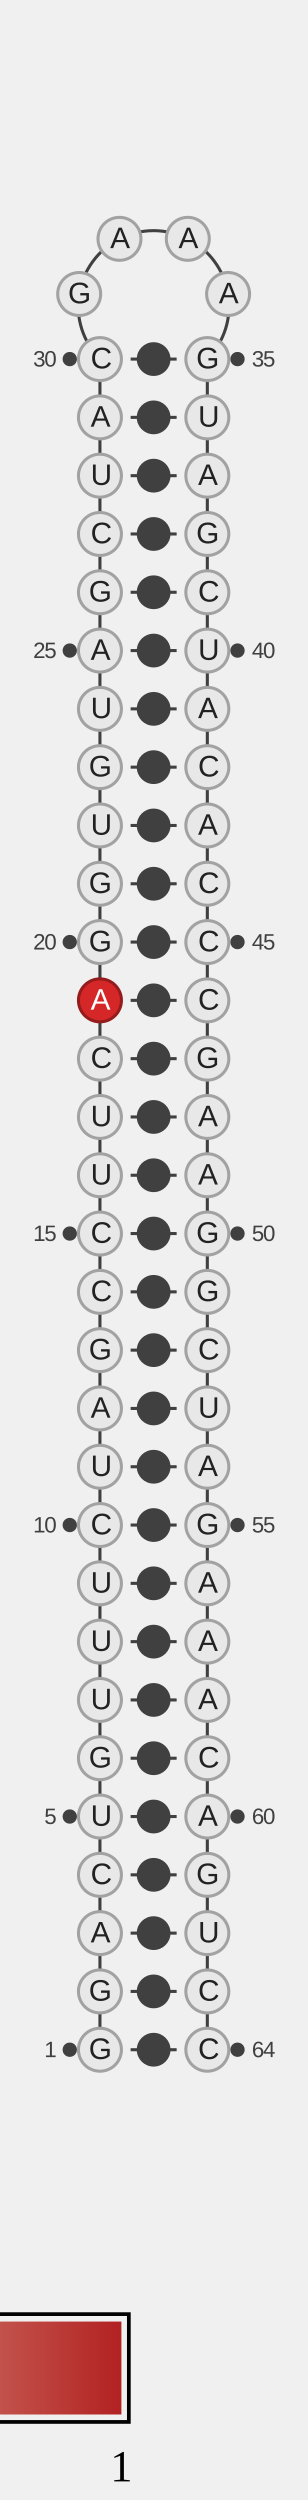
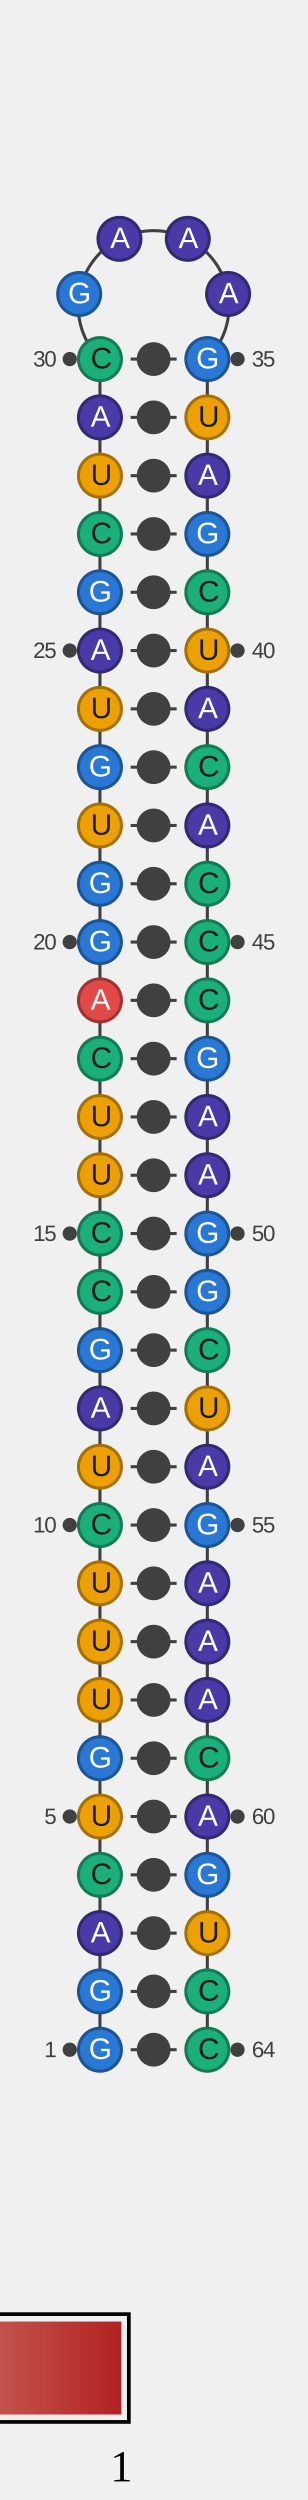
<svg xmlns="http://www.w3.org/2000/svg" width="82.656" height="672.509" viewBox="0 0 82.656 672.509">
  <path d="M 26.884 96.594 A 20.293 20.293 170.771 0 1 21.298 79.086" stroke="#404040" stroke-width="0.825" fill="none" />
  <path d="M 21.298 79.086 A 20.293 20.293 170.771 0 1 32.14 64.247" stroke="#404040" stroke-width="0.825" fill="none" />
  <path d="M 32.14 64.247 A 20.293 20.293 116.924 0 1 50.517 64.247" stroke="#404040" stroke-width="0.825" fill="none" />
  <path d="M 50.517 64.247 A 20.293 20.293 63.076 0 1 61.358 79.086" stroke="#404040" stroke-width="0.825" fill="none" />
  <path d="M 61.358 79.086 A 20.293 20.293 9.229 0 1 55.772 96.594" stroke="#404040" stroke-width="0.825" fill="none" />
  <g>
-     <circle cx="21.298" cy="79.086" r="5.778" stroke="#a2a2a2" stroke-width="0.825" fill="#e8e8e8" />
-     <text x="18.298" y="81.586" style="fill:#222222;font-family:Arial;font-size:8;">G</text>
-   </g>
-   <g>
-     <circle cx="32.14" cy="64.247" r="5.778" stroke="#a2a2a2" stroke-width="0.825" fill="#e8e8e8" />
-     <text x="29.64" y="66.747" style="fill:#222222;font-family:Arial;font-size:8;">A</text>
-   </g>
-   <g>
-     <circle cx="50.517" cy="64.247" r="5.778" stroke="#a2a2a2" stroke-width="0.825" fill="#e8e8e8" />
-     <text x="48.017" y="66.747" style="fill:#222222;font-family:Arial;font-size:8;">A</text>
-   </g>
-   <g>
-     <circle cx="61.358" cy="79.086" r="5.778" stroke="#a2a2a2" stroke-width="0.825" fill="#e8e8e8" />
-     <text x="58.858" y="81.586" style="fill:#222222;font-family:Arial;font-size:8;">A</text>
+     <circle cx="21.298" cy="79.086" r="5.778" stroke="#1d5495" stroke-width="0.825" fill="#2a78d6" />
+     <text x="18.298" y="81.586" style="fill:#ffffff;font-family:Arial;font-size:8;">G</text>
+   </g>
+   <g>
+     <circle cx="32.14" cy="64.247" r="5.778" stroke="#332874" stroke-width="0.825" fill="#4a3aa7" />
+     <text x="29.64" y="66.747" style="fill:#ffffff;font-family:Arial;font-size:8;">A</text>
+   </g>
+   <g>
+     <circle cx="50.517" cy="64.247" r="5.778" stroke="#332874" stroke-width="0.825" fill="#4a3aa7" />
+     <text x="48.017" y="66.747" style="fill:#ffffff;font-family:Arial;font-size:8;">A</text>
+   </g>
+   <g>
+     <circle cx="61.358" cy="79.086" r="5.778" stroke="#332874" stroke-width="0.825" fill="#4a3aa7" />
+     <text x="58.858" y="81.586" style="fill:#ffffff;font-family:Arial;font-size:8;">A</text>
  </g>
  <line x1="26.884" y1="545.606" x2="26.884" y2="541.479" stroke="#404040" stroke-width="0.825" />
  <line x1="26.884" y1="529.923" x2="26.884" y2="525.796" stroke="#404040" stroke-width="0.825" />
  <line x1="26.884" y1="514.241" x2="26.884" y2="510.114" stroke="#404040" stroke-width="0.825" />
  <line x1="26.884" y1="498.558" x2="26.884" y2="494.431" stroke="#404040" stroke-width="0.825" />
  <line x1="26.884" y1="482.876" x2="26.884" y2="478.749" stroke="#404040" stroke-width="0.825" />
  <line x1="26.884" y1="467.194" x2="26.884" y2="463.067" stroke="#404040" stroke-width="0.825" />
  <line x1="26.884" y1="451.511" x2="26.884" y2="447.384" stroke="#404040" stroke-width="0.825" />
  <line x1="26.884" y1="435.829" x2="26.884" y2="431.702" stroke="#404040" stroke-width="0.825" />
  <line x1="26.884" y1="420.146" x2="26.884" y2="416.019" stroke="#404040" stroke-width="0.825" />
  <line x1="26.884" y1="404.464" x2="26.884" y2="400.337" stroke="#404040" stroke-width="0.825" />
  <line x1="26.884" y1="388.782" x2="26.884" y2="384.655" stroke="#404040" stroke-width="0.825" />
  <line x1="26.884" y1="373.099" x2="26.884" y2="368.972" stroke="#404040" stroke-width="0.825" />
  <line x1="26.884" y1="357.417" x2="26.884" y2="353.29" stroke="#404040" stroke-width="0.825" />
  <line x1="26.884" y1="341.734" x2="26.884" y2="337.607" stroke="#404040" stroke-width="0.825" />
  <line x1="26.884" y1="326.052" x2="26.884" y2="321.925" stroke="#404040" stroke-width="0.825" />
  <line x1="26.884" y1="310.37" x2="26.884" y2="306.243" stroke="#404040" stroke-width="0.825" />
  <line x1="26.884" y1="294.687" x2="26.884" y2="290.56" stroke="#404040" stroke-width="0.825" />
  <line x1="26.884" y1="279.005" x2="26.884" y2="274.878" stroke="#404040" stroke-width="0.825" />
  <line x1="26.884" y1="263.322" x2="26.884" y2="259.195" stroke="#404040" stroke-width="0.825" />
  <line x1="26.884" y1="247.64" x2="26.884" y2="243.513" stroke="#404040" stroke-width="0.825" />
  <line x1="26.884" y1="231.957" x2="26.884" y2="227.831" stroke="#404040" stroke-width="0.825" />
  <line x1="26.884" y1="216.275" x2="26.884" y2="212.148" stroke="#404040" stroke-width="0.825" />
  <line x1="26.884" y1="200.593" x2="26.884" y2="196.466" stroke="#404040" stroke-width="0.825" />
  <line x1="26.884" y1="184.91" x2="26.884" y2="180.783" stroke="#404040" stroke-width="0.825" />
  <line x1="26.884" y1="169.228" x2="26.884" y2="165.101" stroke="#404040" stroke-width="0.825" />
  <line x1="26.884" y1="153.545" x2="26.884" y2="149.419" stroke="#404040" stroke-width="0.825" />
  <line x1="26.884" y1="137.863" x2="26.884" y2="133.736" stroke="#404040" stroke-width="0.825" />
  <line x1="26.884" y1="122.181" x2="26.884" y2="118.054" stroke="#404040" stroke-width="0.825" />
  <line x1="26.884" y1="106.498" x2="26.884" y2="102.371" stroke="#404040" stroke-width="0.825" />
  <line x1="55.772" y1="102.371" x2="55.772" y2="106.498" stroke="#404040" stroke-width="0.825" />
  <line x1="55.772" y1="118.054" x2="55.772" y2="122.181" stroke="#404040" stroke-width="0.825" />
  <line x1="55.772" y1="133.736" x2="55.772" y2="137.863" stroke="#404040" stroke-width="0.825" />
  <line x1="55.772" y1="149.419" x2="55.772" y2="153.545" stroke="#404040" stroke-width="0.825" />
  <line x1="55.772" y1="165.101" x2="55.772" y2="169.228" stroke="#404040" stroke-width="0.825" />
  <line x1="55.772" y1="180.783" x2="55.772" y2="184.91" stroke="#404040" stroke-width="0.825" />
  <line x1="55.772" y1="196.466" x2="55.772" y2="200.593" stroke="#404040" stroke-width="0.825" />
  <line x1="55.772" y1="212.148" x2="55.772" y2="216.275" stroke="#404040" stroke-width="0.825" />
  <line x1="55.772" y1="227.831" x2="55.772" y2="231.957" stroke="#404040" stroke-width="0.825" />
  <line x1="55.772" y1="243.513" x2="55.772" y2="247.64" stroke="#404040" stroke-width="0.825" />
  <line x1="55.772" y1="259.195" x2="55.772" y2="263.322" stroke="#404040" stroke-width="0.825" />
  <line x1="55.772" y1="274.878" x2="55.772" y2="279.005" stroke="#404040" stroke-width="0.825" />
  <line x1="55.772" y1="290.56" x2="55.772" y2="294.687" stroke="#404040" stroke-width="0.825" />
  <line x1="55.772" y1="306.243" x2="55.772" y2="310.37" stroke="#404040" stroke-width="0.825" />
  <line x1="55.772" y1="321.925" x2="55.772" y2="326.052" stroke="#404040" stroke-width="0.825" />
  <line x1="55.772" y1="337.607" x2="55.772" y2="341.734" stroke="#404040" stroke-width="0.825" />
  <line x1="55.772" y1="353.29" x2="55.772" y2="357.417" stroke="#404040" stroke-width="0.825" />
  <line x1="55.772" y1="368.972" x2="55.772" y2="373.099" stroke="#404040" stroke-width="0.825" />
  <line x1="55.772" y1="384.655" x2="55.772" y2="388.782" stroke="#404040" stroke-width="0.825" />
  <line x1="55.772" y1="400.337" x2="55.772" y2="404.464" stroke="#404040" stroke-width="0.825" />
  <line x1="55.772" y1="416.019" x2="55.772" y2="420.146" stroke="#404040" stroke-width="0.825" />
  <line x1="55.772" y1="431.702" x2="55.772" y2="435.829" stroke="#404040" stroke-width="0.825" />
  <line x1="55.772" y1="447.384" x2="55.772" y2="451.511" stroke="#404040" stroke-width="0.825" />
  <line x1="55.772" y1="463.067" x2="55.772" y2="467.194" stroke="#404040" stroke-width="0.825" />
  <line x1="55.772" y1="478.749" x2="55.772" y2="482.876" stroke="#404040" stroke-width="0.825" />
  <line x1="55.772" y1="494.431" x2="55.772" y2="498.558" stroke="#404040" stroke-width="0.825" />
  <line x1="55.772" y1="510.114" x2="55.772" y2="514.241" stroke="#404040" stroke-width="0.825" />
  <line x1="55.772" y1="525.796" x2="55.772" y2="529.923" stroke="#404040" stroke-width="0.825" />
  <line x1="55.772" y1="541.479" x2="55.772" y2="545.606" stroke="#404040" stroke-width="0.825" />
  <line x1="35.138" y1="551.383" x2="37.201" y2="551.383" stroke="#404040" stroke-width="0.825" />
  <circle cx="41.328" cy="551.383" r="4.127" stroke="#404040" stroke-width="0.825" fill="#404040" />
  <line x1="45.455" y1="551.383" x2="47.518" y2="551.383" stroke="#404040" stroke-width="0.825" />
  <g>
-     <circle cx="26.884" cy="551.383" r="5.778" stroke="#a2a2a2" stroke-width="0.825" fill="#e8e8e8" />
-     <text x="23.884" y="553.883" style="fill:#222222;font-family:Arial;font-size:8;">G</text>
+     <circle cx="26.884" cy="551.383" r="5.778" stroke="#1d5495" stroke-width="0.825" fill="#2a78d6" />
+     <text x="23.884" y="553.883" style="fill:#ffffff;font-family:Arial;font-size:8;">G</text>
  </g>
  <g>
    <text x="11.916" y="553.383" style="fill:#404040;font-family:Arial;font-size:6;">1</text>
  </g>
  <g>
    <circle cx="18.767" cy="551.383" r="1.926" stroke-width="0.0" fill="#404040" />
  </g>
  <g>
-     <circle cx="55.772" cy="551.383" r="5.778" stroke="#a2a2a2" stroke-width="0.825" fill="#e8e8e8" />
-     <text x="53.272" y="553.883" style="fill:#222222;font-family:Arial;font-size:8;">C</text>
+     <circle cx="55.772" cy="551.383" r="5.778" stroke="#127a55" stroke-width="0.825" fill="#1baf7a" />
+     <text x="53.272" y="553.883" style="fill:#1a1a1a;font-family:Arial;font-size:8;">C</text>
  </g>
  <g>
    <text x="67.741" y="553.383" style="fill:#404040;font-family:Arial;font-size:6;">6</text>
  </g>
  <g>
    <text x="70.741" y="553.383" style="fill:#404040;font-family:Arial;font-size:6;">4</text>
  </g>
  <g>
    <circle cx="63.889" cy="551.383" r="1.926" stroke-width="0.0" fill="#404040" />
  </g>
  <line x1="35.138" y1="535.701" x2="37.201" y2="535.701" stroke="#404040" stroke-width="0.825" />
  <circle cx="41.328" cy="535.701" r="4.127" stroke="#404040" stroke-width="0.825" fill="#404040" />
  <line x1="45.455" y1="535.701" x2="47.518" y2="535.701" stroke="#404040" stroke-width="0.825" />
  <g>
-     <circle cx="26.884" cy="535.701" r="5.778" stroke="#a2a2a2" stroke-width="0.825" fill="#e8e8e8" />
-     <text x="23.884" y="538.201" style="fill:#222222;font-family:Arial;font-size:8;">G</text>
-   </g>
-   <g>
-     <circle cx="55.772" cy="535.701" r="5.778" stroke="#a2a2a2" stroke-width="0.825" fill="#e8e8e8" />
-     <text x="53.272" y="538.201" style="fill:#222222;font-family:Arial;font-size:8;">C</text>
+     <circle cx="26.884" cy="535.701" r="5.778" stroke="#1d5495" stroke-width="0.825" fill="#2a78d6" />
+     <text x="23.884" y="538.201" style="fill:#ffffff;font-family:Arial;font-size:8;">G</text>
+   </g>
+   <g>
+     <circle cx="55.772" cy="535.701" r="5.778" stroke="#127a55" stroke-width="0.825" fill="#1baf7a" />
+     <text x="53.272" y="538.201" style="fill:#1a1a1a;font-family:Arial;font-size:8;">C</text>
  </g>
  <line x1="35.138" y1="520.019" x2="37.201" y2="520.019" stroke="#404040" stroke-width="0.825" />
  <circle cx="41.328" cy="520.019" r="4.127" stroke="#404040" stroke-width="0.825" fill="#404040" />
  <line x1="45.455" y1="520.019" x2="47.518" y2="520.019" stroke="#404040" stroke-width="0.825" />
  <g>
-     <circle cx="26.884" cy="520.019" r="5.778" stroke="#a2a2a2" stroke-width="0.825" fill="#e8e8e8" />
-     <text x="24.384" y="522.519" style="fill:#222222;font-family:Arial;font-size:8;">A</text>
-   </g>
-   <g>
-     <circle cx="55.772" cy="520.019" r="5.778" stroke="#a2a2a2" stroke-width="0.825" fill="#e8e8e8" />
-     <text x="53.272" y="522.519" style="fill:#222222;font-family:Arial;font-size:8;">U</text>
+     <circle cx="26.884" cy="520.019" r="5.778" stroke="#332874" stroke-width="0.825" fill="#4a3aa7" />
+     <text x="24.384" y="522.519" style="fill:#ffffff;font-family:Arial;font-size:8;">A</text>
+   </g>
+   <g>
+     <circle cx="55.772" cy="520.019" r="5.778" stroke="#a57000" stroke-width="0.825" fill="#eda100" />
+     <text x="53.272" y="522.519" style="fill:#1a1a1a;font-family:Arial;font-size:8;">U</text>
  </g>
  <line x1="35.138" y1="504.336" x2="37.201" y2="504.336" stroke="#404040" stroke-width="0.825" />
  <circle cx="41.328" cy="504.336" r="4.127" stroke="#404040" stroke-width="0.825" fill="#404040" />
  <line x1="45.455" y1="504.336" x2="47.518" y2="504.336" stroke="#404040" stroke-width="0.825" />
  <g>
-     <circle cx="26.884" cy="504.336" r="5.778" stroke="#a2a2a2" stroke-width="0.825" fill="#e8e8e8" />
-     <text x="24.384" y="506.836" style="fill:#222222;font-family:Arial;font-size:8;">C</text>
-   </g>
-   <g>
-     <circle cx="55.772" cy="504.336" r="5.778" stroke="#a2a2a2" stroke-width="0.825" fill="#e8e8e8" />
-     <text x="52.772" y="506.836" style="fill:#222222;font-family:Arial;font-size:8;">G</text>
+     <circle cx="26.884" cy="504.336" r="5.778" stroke="#127a55" stroke-width="0.825" fill="#1baf7a" />
+     <text x="24.384" y="506.836" style="fill:#1a1a1a;font-family:Arial;font-size:8;">C</text>
+   </g>
+   <g>
+     <circle cx="55.772" cy="504.336" r="5.778" stroke="#1d5495" stroke-width="0.825" fill="#2a78d6" />
+     <text x="52.772" y="506.836" style="fill:#ffffff;font-family:Arial;font-size:8;">G</text>
  </g>
  <line x1="35.138" y1="488.654" x2="37.201" y2="488.654" stroke="#404040" stroke-width="0.825" />
  <circle cx="41.328" cy="488.654" r="4.127" stroke="#404040" stroke-width="0.825" fill="#404040" />
  <line x1="45.455" y1="488.654" x2="47.518" y2="488.654" stroke="#404040" stroke-width="0.825" />
  <g>
-     <circle cx="26.884" cy="488.654" r="5.778" stroke="#a2a2a2" stroke-width="0.825" fill="#e8e8e8" />
-     <text x="24.384" y="491.154" style="fill:#222222;font-family:Arial;font-size:8;">U</text>
+     <circle cx="26.884" cy="488.654" r="5.778" stroke="#a57000" stroke-width="0.825" fill="#eda100" />
+     <text x="24.384" y="491.154" style="fill:#1a1a1a;font-family:Arial;font-size:8;">U</text>
  </g>
  <g>
    <text x="11.916" y="490.654" style="fill:#404040;font-family:Arial;font-size:6;">5</text>
  </g>
  <g>
    <circle cx="18.767" cy="488.654" r="1.926" stroke-width="0.0" fill="#404040" />
  </g>
  <g>
-     <circle cx="55.772" cy="488.654" r="5.778" stroke="#a2a2a2" stroke-width="0.825" fill="#e8e8e8" />
-     <text x="53.272" y="491.154" style="fill:#222222;font-family:Arial;font-size:8;">A</text>
+     <circle cx="55.772" cy="488.654" r="5.778" stroke="#332874" stroke-width="0.825" fill="#4a3aa7" />
+     <text x="53.272" y="491.154" style="fill:#ffffff;font-family:Arial;font-size:8;">A</text>
  </g>
  <g>
    <text x="67.741" y="490.654" style="fill:#404040;font-family:Arial;font-size:6;">6</text>
  </g>
  <g>
    <text x="70.741" y="490.654" style="fill:#404040;font-family:Arial;font-size:6;">0</text>
  </g>
  <g>
    <circle cx="63.889" cy="488.654" r="1.926" stroke-width="0.0" fill="#404040" />
  </g>
  <line x1="35.138" y1="472.971" x2="37.201" y2="472.971" stroke="#404040" stroke-width="0.825" />
  <circle cx="41.328" cy="472.971" r="4.127" stroke="#404040" stroke-width="0.825" fill="#404040" />
  <line x1="45.455" y1="472.971" x2="47.518" y2="472.971" stroke="#404040" stroke-width="0.825" />
  <g>
-     <circle cx="26.884" cy="472.971" r="5.778" stroke="#a2a2a2" stroke-width="0.825" fill="#e8e8e8" />
-     <text x="23.884" y="475.471" style="fill:#222222;font-family:Arial;font-size:8;">G</text>
-   </g>
-   <g>
-     <circle cx="55.772" cy="472.971" r="5.778" stroke="#a2a2a2" stroke-width="0.825" fill="#e8e8e8" />
-     <text x="53.272" y="475.471" style="fill:#222222;font-family:Arial;font-size:8;">C</text>
+     <circle cx="26.884" cy="472.971" r="5.778" stroke="#1d5495" stroke-width="0.825" fill="#2a78d6" />
+     <text x="23.884" y="475.471" style="fill:#ffffff;font-family:Arial;font-size:8;">G</text>
+   </g>
+   <g>
+     <circle cx="55.772" cy="472.971" r="5.778" stroke="#127a55" stroke-width="0.825" fill="#1baf7a" />
+     <text x="53.272" y="475.471" style="fill:#1a1a1a;font-family:Arial;font-size:8;">C</text>
  </g>
  <line x1="35.138" y1="457.289" x2="37.201" y2="457.289" stroke="#404040" stroke-width="0.825" />
  <circle cx="41.328" cy="457.289" r="4.127" stroke="#404040" stroke-width="0.825" fill="#404040" />
  <line x1="45.455" y1="457.289" x2="47.518" y2="457.289" stroke="#404040" stroke-width="0.825" />
  <g>
-     <circle cx="26.884" cy="457.289" r="5.778" stroke="#a2a2a2" stroke-width="0.825" fill="#e8e8e8" />
-     <text x="24.384" y="459.789" style="fill:#222222;font-family:Arial;font-size:8;">U</text>
-   </g>
-   <g>
-     <circle cx="55.772" cy="457.289" r="5.778" stroke="#a2a2a2" stroke-width="0.825" fill="#e8e8e8" />
-     <text x="53.272" y="459.789" style="fill:#222222;font-family:Arial;font-size:8;">A</text>
+     <circle cx="26.884" cy="457.289" r="5.778" stroke="#a57000" stroke-width="0.825" fill="#eda100" />
+     <text x="24.384" y="459.789" style="fill:#1a1a1a;font-family:Arial;font-size:8;">U</text>
+   </g>
+   <g>
+     <circle cx="55.772" cy="457.289" r="5.778" stroke="#332874" stroke-width="0.825" fill="#4a3aa7" />
+     <text x="53.272" y="459.789" style="fill:#ffffff;font-family:Arial;font-size:8;">A</text>
  </g>
  <line x1="35.138" y1="441.606" x2="37.201" y2="441.606" stroke="#404040" stroke-width="0.825" />
  <circle cx="41.328" cy="441.606" r="4.127" stroke="#404040" stroke-width="0.825" fill="#404040" />
  <line x1="45.455" y1="441.606" x2="47.518" y2="441.606" stroke="#404040" stroke-width="0.825" />
  <g>
-     <circle cx="26.884" cy="441.606" r="5.778" stroke="#a2a2a2" stroke-width="0.825" fill="#e8e8e8" />
-     <text x="24.384" y="444.106" style="fill:#222222;font-family:Arial;font-size:8;">U</text>
-   </g>
-   <g>
-     <circle cx="55.772" cy="441.606" r="5.778" stroke="#a2a2a2" stroke-width="0.825" fill="#e8e8e8" />
-     <text x="53.272" y="444.106" style="fill:#222222;font-family:Arial;font-size:8;">A</text>
+     <circle cx="26.884" cy="441.606" r="5.778" stroke="#a57000" stroke-width="0.825" fill="#eda100" />
+     <text x="24.384" y="444.106" style="fill:#1a1a1a;font-family:Arial;font-size:8;">U</text>
+   </g>
+   <g>
+     <circle cx="55.772" cy="441.606" r="5.778" stroke="#332874" stroke-width="0.825" fill="#4a3aa7" />
+     <text x="53.272" y="444.106" style="fill:#ffffff;font-family:Arial;font-size:8;">A</text>
  </g>
  <line x1="35.138" y1="425.924" x2="37.201" y2="425.924" stroke="#404040" stroke-width="0.825" />
  <circle cx="41.328" cy="425.924" r="4.127" stroke="#404040" stroke-width="0.825" fill="#404040" />
  <line x1="45.455" y1="425.924" x2="47.518" y2="425.924" stroke="#404040" stroke-width="0.825" />
  <g>
-     <circle cx="26.884" cy="425.924" r="5.778" stroke="#a2a2a2" stroke-width="0.825" fill="#e8e8e8" />
-     <text x="24.384" y="428.424" style="fill:#222222;font-family:Arial;font-size:8;">U</text>
-   </g>
-   <g>
-     <circle cx="55.772" cy="425.924" r="5.778" stroke="#a2a2a2" stroke-width="0.825" fill="#e8e8e8" />
-     <text x="53.272" y="428.424" style="fill:#222222;font-family:Arial;font-size:8;">A</text>
+     <circle cx="26.884" cy="425.924" r="5.778" stroke="#a57000" stroke-width="0.825" fill="#eda100" />
+     <text x="24.384" y="428.424" style="fill:#1a1a1a;font-family:Arial;font-size:8;">U</text>
+   </g>
+   <g>
+     <circle cx="55.772" cy="425.924" r="5.778" stroke="#332874" stroke-width="0.825" fill="#4a3aa7" />
+     <text x="53.272" y="428.424" style="fill:#ffffff;font-family:Arial;font-size:8;">A</text>
  </g>
  <line x1="35.138" y1="410.242" x2="37.201" y2="410.242" stroke="#404040" stroke-width="0.825" />
  <circle cx="41.328" cy="410.242" r="4.127" stroke="#404040" stroke-width="0.825" fill="#404040" />
  <line x1="45.455" y1="410.242" x2="47.518" y2="410.242" stroke="#404040" stroke-width="0.825" />
  <g>
-     <circle cx="26.884" cy="410.242" r="5.778" stroke="#a2a2a2" stroke-width="0.825" fill="#e8e8e8" />
-     <text x="24.384" y="412.742" style="fill:#222222;font-family:Arial;font-size:8;">C</text>
+     <circle cx="26.884" cy="410.242" r="5.778" stroke="#127a55" stroke-width="0.825" fill="#1baf7a" />
+     <text x="24.384" y="412.742" style="fill:#1a1a1a;font-family:Arial;font-size:8;">C</text>
  </g>
  <g>
    <text x="11.916" y="412.242" style="fill:#404040;font-family:Arial;font-size:6;">0</text>
  </g>
  <g>
    <text x="8.916" y="412.242" style="fill:#404040;font-family:Arial;font-size:6;">1</text>
  </g>
  <g>
    <circle cx="18.767" cy="410.242" r="1.926" stroke-width="0.0" fill="#404040" />
  </g>
  <g>
-     <circle cx="55.772" cy="410.242" r="5.778" stroke="#a2a2a2" stroke-width="0.825" fill="#e8e8e8" />
-     <text x="52.772" y="412.742" style="fill:#222222;font-family:Arial;font-size:8;">G</text>
+     <circle cx="55.772" cy="410.242" r="5.778" stroke="#1d5495" stroke-width="0.825" fill="#2a78d6" />
+     <text x="52.772" y="412.742" style="fill:#ffffff;font-family:Arial;font-size:8;">G</text>
  </g>
  <g>
    <text x="67.741" y="412.242" style="fill:#404040;font-family:Arial;font-size:6;">5</text>
  </g>
  <g>
    <text x="70.741" y="412.242" style="fill:#404040;font-family:Arial;font-size:6;">5</text>
  </g>
  <g>
    <circle cx="63.889" cy="410.242" r="1.926" stroke-width="0.0" fill="#404040" />
  </g>
  <line x1="35.138" y1="394.559" x2="37.201" y2="394.559" stroke="#404040" stroke-width="0.825" />
  <circle cx="41.328" cy="394.559" r="4.127" stroke="#404040" stroke-width="0.825" fill="#404040" />
  <line x1="45.455" y1="394.559" x2="47.518" y2="394.559" stroke="#404040" stroke-width="0.825" />
  <g>
-     <circle cx="26.884" cy="394.559" r="5.778" stroke="#a2a2a2" stroke-width="0.825" fill="#e8e8e8" />
-     <text x="24.384" y="397.059" style="fill:#222222;font-family:Arial;font-size:8;">U</text>
-   </g>
-   <g>
-     <circle cx="55.772" cy="394.559" r="5.778" stroke="#a2a2a2" stroke-width="0.825" fill="#e8e8e8" />
-     <text x="53.272" y="397.059" style="fill:#222222;font-family:Arial;font-size:8;">A</text>
+     <circle cx="26.884" cy="394.559" r="5.778" stroke="#a57000" stroke-width="0.825" fill="#eda100" />
+     <text x="24.384" y="397.059" style="fill:#1a1a1a;font-family:Arial;font-size:8;">U</text>
+   </g>
+   <g>
+     <circle cx="55.772" cy="394.559" r="5.778" stroke="#332874" stroke-width="0.825" fill="#4a3aa7" />
+     <text x="53.272" y="397.059" style="fill:#ffffff;font-family:Arial;font-size:8;">A</text>
  </g>
  <line x1="35.138" y1="378.877" x2="37.201" y2="378.877" stroke="#404040" stroke-width="0.825" />
  <circle cx="41.328" cy="378.877" r="4.127" stroke="#404040" stroke-width="0.825" fill="#404040" />
  <line x1="45.455" y1="378.877" x2="47.518" y2="378.877" stroke="#404040" stroke-width="0.825" />
  <g>
-     <circle cx="26.884" cy="378.877" r="5.778" stroke="#a2a2a2" stroke-width="0.825" fill="#e8e8e8" />
-     <text x="24.384" y="381.377" style="fill:#222222;font-family:Arial;font-size:8;">A</text>
-   </g>
-   <g>
-     <circle cx="55.772" cy="378.877" r="5.778" stroke="#a2a2a2" stroke-width="0.825" fill="#e8e8e8" />
-     <text x="53.272" y="381.377" style="fill:#222222;font-family:Arial;font-size:8;">U</text>
+     <circle cx="26.884" cy="378.877" r="5.778" stroke="#332874" stroke-width="0.825" fill="#4a3aa7" />
+     <text x="24.384" y="381.377" style="fill:#ffffff;font-family:Arial;font-size:8;">A</text>
+   </g>
+   <g>
+     <circle cx="55.772" cy="378.877" r="5.778" stroke="#a57000" stroke-width="0.825" fill="#eda100" />
+     <text x="53.272" y="381.377" style="fill:#1a1a1a;font-family:Arial;font-size:8;">U</text>
  </g>
  <line x1="35.138" y1="363.194" x2="37.201" y2="363.194" stroke="#404040" stroke-width="0.825" />
  <circle cx="41.328" cy="363.194" r="4.127" stroke="#404040" stroke-width="0.825" fill="#404040" />
  <line x1="45.455" y1="363.194" x2="47.518" y2="363.194" stroke="#404040" stroke-width="0.825" />
  <g>
-     <circle cx="26.884" cy="363.194" r="5.778" stroke="#a2a2a2" stroke-width="0.825" fill="#e8e8e8" />
-     <text x="23.884" y="365.694" style="fill:#222222;font-family:Arial;font-size:8;">G</text>
-   </g>
-   <g>
-     <circle cx="55.772" cy="363.194" r="5.778" stroke="#a2a2a2" stroke-width="0.825" fill="#e8e8e8" />
-     <text x="53.272" y="365.694" style="fill:#222222;font-family:Arial;font-size:8;">C</text>
+     <circle cx="26.884" cy="363.194" r="5.778" stroke="#1d5495" stroke-width="0.825" fill="#2a78d6" />
+     <text x="23.884" y="365.694" style="fill:#ffffff;font-family:Arial;font-size:8;">G</text>
+   </g>
+   <g>
+     <circle cx="55.772" cy="363.194" r="5.778" stroke="#127a55" stroke-width="0.825" fill="#1baf7a" />
+     <text x="53.272" y="365.694" style="fill:#1a1a1a;font-family:Arial;font-size:8;">C</text>
  </g>
  <line x1="35.138" y1="347.512" x2="37.201" y2="347.512" stroke="#404040" stroke-width="0.825" />
  <circle cx="41.328" cy="347.512" r="4.127" stroke="#404040" stroke-width="0.825" fill="#404040" />
  <line x1="45.455" y1="347.512" x2="47.518" y2="347.512" stroke="#404040" stroke-width="0.825" />
  <g>
-     <circle cx="26.884" cy="347.512" r="5.778" stroke="#a2a2a2" stroke-width="0.825" fill="#e8e8e8" />
-     <text x="24.384" y="350.012" style="fill:#222222;font-family:Arial;font-size:8;">C</text>
-   </g>
-   <g>
-     <circle cx="55.772" cy="347.512" r="5.778" stroke="#a2a2a2" stroke-width="0.825" fill="#e8e8e8" />
-     <text x="52.772" y="350.012" style="fill:#222222;font-family:Arial;font-size:8;">G</text>
+     <circle cx="26.884" cy="347.512" r="5.778" stroke="#127a55" stroke-width="0.825" fill="#1baf7a" />
+     <text x="24.384" y="350.012" style="fill:#1a1a1a;font-family:Arial;font-size:8;">C</text>
+   </g>
+   <g>
+     <circle cx="55.772" cy="347.512" r="5.778" stroke="#1d5495" stroke-width="0.825" fill="#2a78d6" />
+     <text x="52.772" y="350.012" style="fill:#ffffff;font-family:Arial;font-size:8;">G</text>
  </g>
  <line x1="35.138" y1="331.83" x2="37.201" y2="331.83" stroke="#404040" stroke-width="0.825" />
  <circle cx="41.328" cy="331.83" r="4.127" stroke="#404040" stroke-width="0.825" fill="#404040" />
  <line x1="45.455" y1="331.83" x2="47.518" y2="331.83" stroke="#404040" stroke-width="0.825" />
  <g>
-     <circle cx="26.884" cy="331.83" r="5.778" stroke="#a2a2a2" stroke-width="0.825" fill="#e8e8e8" />
-     <text x="24.384" y="334.33" style="fill:#222222;font-family:Arial;font-size:8;">C</text>
+     <circle cx="26.884" cy="331.83" r="5.778" stroke="#127a55" stroke-width="0.825" fill="#1baf7a" />
+     <text x="24.384" y="334.33" style="fill:#1a1a1a;font-family:Arial;font-size:8;">C</text>
  </g>
  <g>
    <text x="11.916" y="333.83" style="fill:#404040;font-family:Arial;font-size:6;">5</text>
  </g>
  <g>
    <text x="8.916" y="333.83" style="fill:#404040;font-family:Arial;font-size:6;">1</text>
  </g>
  <g>
    <circle cx="18.767" cy="331.83" r="1.926" stroke-width="0.0" fill="#404040" />
  </g>
  <g>
-     <circle cx="55.772" cy="331.83" r="5.778" stroke="#a2a2a2" stroke-width="0.825" fill="#e8e8e8" />
-     <text x="52.772" y="334.33" style="fill:#222222;font-family:Arial;font-size:8;">G</text>
+     <circle cx="55.772" cy="331.83" r="5.778" stroke="#1d5495" stroke-width="0.825" fill="#2a78d6" />
+     <text x="52.772" y="334.33" style="fill:#ffffff;font-family:Arial;font-size:8;">G</text>
  </g>
  <g>
    <text x="67.741" y="333.83" style="fill:#404040;font-family:Arial;font-size:6;">5</text>
  </g>
  <g>
    <text x="70.741" y="333.83" style="fill:#404040;font-family:Arial;font-size:6;">0</text>
  </g>
  <g>
    <circle cx="63.889" cy="331.83" r="1.926" stroke-width="0.0" fill="#404040" />
  </g>
  <line x1="35.138" y1="316.147" x2="37.201" y2="316.147" stroke="#404040" stroke-width="0.825" />
  <circle cx="41.328" cy="316.147" r="4.127" stroke="#404040" stroke-width="0.825" fill="#404040" />
  <line x1="45.455" y1="316.147" x2="47.518" y2="316.147" stroke="#404040" stroke-width="0.825" />
  <g>
-     <circle cx="26.884" cy="316.147" r="5.778" stroke="#a2a2a2" stroke-width="0.825" fill="#e8e8e8" />
-     <text x="24.384" y="318.647" style="fill:#222222;font-family:Arial;font-size:8;">U</text>
-   </g>
-   <g>
-     <circle cx="55.772" cy="316.147" r="5.778" stroke="#a2a2a2" stroke-width="0.825" fill="#e8e8e8" />
-     <text x="53.272" y="318.647" style="fill:#222222;font-family:Arial;font-size:8;">A</text>
+     <circle cx="26.884" cy="316.147" r="5.778" stroke="#a57000" stroke-width="0.825" fill="#eda100" />
+     <text x="24.384" y="318.647" style="fill:#1a1a1a;font-family:Arial;font-size:8;">U</text>
+   </g>
+   <g>
+     <circle cx="55.772" cy="316.147" r="5.778" stroke="#332874" stroke-width="0.825" fill="#4a3aa7" />
+     <text x="53.272" y="318.647" style="fill:#ffffff;font-family:Arial;font-size:8;">A</text>
  </g>
  <line x1="35.138" y1="300.465" x2="37.201" y2="300.465" stroke="#404040" stroke-width="0.825" />
  <circle cx="41.328" cy="300.465" r="4.127" stroke="#404040" stroke-width="0.825" fill="#404040" />
  <line x1="45.455" y1="300.465" x2="47.518" y2="300.465" stroke="#404040" stroke-width="0.825" />
  <g>
-     <circle cx="26.884" cy="300.465" r="5.778" stroke="#a2a2a2" stroke-width="0.825" fill="#e8e8e8" />
-     <text x="24.384" y="302.965" style="fill:#222222;font-family:Arial;font-size:8;">U</text>
-   </g>
-   <g>
-     <circle cx="55.772" cy="300.465" r="5.778" stroke="#a2a2a2" stroke-width="0.825" fill="#e8e8e8" />
-     <text x="53.272" y="302.965" style="fill:#222222;font-family:Arial;font-size:8;">A</text>
+     <circle cx="26.884" cy="300.465" r="5.778" stroke="#a57000" stroke-width="0.825" fill="#eda100" />
+     <text x="24.384" y="302.965" style="fill:#1a1a1a;font-family:Arial;font-size:8;">U</text>
+   </g>
+   <g>
+     <circle cx="55.772" cy="300.465" r="5.778" stroke="#332874" stroke-width="0.825" fill="#4a3aa7" />
+     <text x="53.272" y="302.965" style="fill:#ffffff;font-family:Arial;font-size:8;">A</text>
  </g>
  <line x1="35.138" y1="284.782" x2="37.201" y2="284.782" stroke="#404040" stroke-width="0.825" />
  <circle cx="41.328" cy="284.782" r="4.127" stroke="#404040" stroke-width="0.825" fill="#404040" />
  <line x1="45.455" y1="284.782" x2="47.518" y2="284.782" stroke="#404040" stroke-width="0.825" />
  <g>
-     <circle cx="26.884" cy="284.782" r="5.778" stroke="#a2a2a2" stroke-width="0.825" fill="#e8e8e8" />
-     <text x="24.384" y="287.282" style="fill:#222222;font-family:Arial;font-size:8;">C</text>
-   </g>
-   <g>
-     <circle cx="55.772" cy="284.782" r="5.778" stroke="#a2a2a2" stroke-width="0.825" fill="#e8e8e8" />
-     <text x="52.772" y="287.282" style="fill:#222222;font-family:Arial;font-size:8;">G</text>
+     <circle cx="26.884" cy="284.782" r="5.778" stroke="#127a55" stroke-width="0.825" fill="#1baf7a" />
+     <text x="24.384" y="287.282" style="fill:#1a1a1a;font-family:Arial;font-size:8;">C</text>
+   </g>
+   <g>
+     <circle cx="55.772" cy="284.782" r="5.778" stroke="#1d5495" stroke-width="0.825" fill="#2a78d6" />
+     <text x="52.772" y="287.282" style="fill:#ffffff;font-family:Arial;font-size:8;">G</text>
  </g>
  <line x1="35.138" y1="269.1" x2="37.201" y2="269.1" stroke="#404040" stroke-width="0.825" />
  <circle cx="41.328" cy="269.1" r="4.127" stroke="#404040" stroke-width="0.825" fill="#404040" />
  <line x1="45.455" y1="269.1" x2="47.518" y2="269.1" stroke="#404040" stroke-width="0.825" />
  <g>
-     <circle cx="26.884" cy="269.1" r="5.778" stroke="#951b1c" stroke-width="0.825" fill="#d62728" />
+     <circle cx="26.884" cy="269.1" r="5.778" stroke="#9e3332" stroke-width="0.825" fill="#e34948" />
    <text x="24.384" y="271.6" style="fill:#ffffff;font-family:Arial;font-size:8;">A</text>
  </g>
  <g>
-     <circle cx="55.772" cy="269.1" r="5.778" stroke="#a2a2a2" stroke-width="0.825" fill="#e8e8e8" />
-     <text x="53.272" y="271.6" style="fill:#222222;font-family:Arial;font-size:8;">C</text>
+     <circle cx="55.772" cy="269.1" r="5.778" stroke="#127a55" stroke-width="0.825" fill="#1baf7a" />
+     <text x="53.272" y="271.6" style="fill:#1a1a1a;font-family:Arial;font-size:8;">C</text>
  </g>
  <line x1="35.138" y1="253.418" x2="37.201" y2="253.418" stroke="#404040" stroke-width="0.825" />
  <circle cx="41.328" cy="253.418" r="4.127" stroke="#404040" stroke-width="0.825" fill="#404040" />
  <line x1="45.455" y1="253.418" x2="47.518" y2="253.418" stroke="#404040" stroke-width="0.825" />
  <g>
-     <circle cx="26.884" cy="253.418" r="5.778" stroke="#a2a2a2" stroke-width="0.825" fill="#e8e8e8" />
-     <text x="23.884" y="255.918" style="fill:#222222;font-family:Arial;font-size:8;">G</text>
+     <circle cx="26.884" cy="253.418" r="5.778" stroke="#1d5495" stroke-width="0.825" fill="#2a78d6" />
+     <text x="23.884" y="255.918" style="fill:#ffffff;font-family:Arial;font-size:8;">G</text>
  </g>
  <g>
    <text x="11.916" y="255.418" style="fill:#404040;font-family:Arial;font-size:6;">0</text>
  </g>
  <g>
    <text x="8.916" y="255.418" style="fill:#404040;font-family:Arial;font-size:6;">2</text>
  </g>
  <g>
    <circle cx="18.767" cy="253.418" r="1.926" stroke-width="0.0" fill="#404040" />
  </g>
  <g>
-     <circle cx="55.772" cy="253.418" r="5.778" stroke="#a2a2a2" stroke-width="0.825" fill="#e8e8e8" />
-     <text x="53.272" y="255.918" style="fill:#222222;font-family:Arial;font-size:8;">C</text>
+     <circle cx="55.772" cy="253.418" r="5.778" stroke="#127a55" stroke-width="0.825" fill="#1baf7a" />
+     <text x="53.272" y="255.918" style="fill:#1a1a1a;font-family:Arial;font-size:8;">C</text>
  </g>
  <g>
    <text x="67.741" y="255.418" style="fill:#404040;font-family:Arial;font-size:6;">4</text>
  </g>
  <g>
    <text x="70.741" y="255.418" style="fill:#404040;font-family:Arial;font-size:6;">5</text>
  </g>
  <g>
    <circle cx="63.889" cy="253.418" r="1.926" stroke-width="0.0" fill="#404040" />
  </g>
  <line x1="35.138" y1="237.735" x2="37.201" y2="237.735" stroke="#404040" stroke-width="0.825" />
  <circle cx="41.328" cy="237.735" r="4.127" stroke="#404040" stroke-width="0.825" fill="#404040" />
  <line x1="45.455" y1="237.735" x2="47.518" y2="237.735" stroke="#404040" stroke-width="0.825" />
  <g>
-     <circle cx="26.884" cy="237.735" r="5.778" stroke="#a2a2a2" stroke-width="0.825" fill="#e8e8e8" />
-     <text x="23.884" y="240.235" style="fill:#222222;font-family:Arial;font-size:8;">G</text>
-   </g>
-   <g>
-     <circle cx="55.772" cy="237.735" r="5.778" stroke="#a2a2a2" stroke-width="0.825" fill="#e8e8e8" />
-     <text x="53.272" y="240.235" style="fill:#222222;font-family:Arial;font-size:8;">C</text>
+     <circle cx="26.884" cy="237.735" r="5.778" stroke="#1d5495" stroke-width="0.825" fill="#2a78d6" />
+     <text x="23.884" y="240.235" style="fill:#ffffff;font-family:Arial;font-size:8;">G</text>
+   </g>
+   <g>
+     <circle cx="55.772" cy="237.735" r="5.778" stroke="#127a55" stroke-width="0.825" fill="#1baf7a" />
+     <text x="53.272" y="240.235" style="fill:#1a1a1a;font-family:Arial;font-size:8;">C</text>
  </g>
  <line x1="35.138" y1="222.053" x2="37.201" y2="222.053" stroke="#404040" stroke-width="0.825" />
  <circle cx="41.328" cy="222.053" r="4.127" stroke="#404040" stroke-width="0.825" fill="#404040" />
  <line x1="45.455" y1="222.053" x2="47.518" y2="222.053" stroke="#404040" stroke-width="0.825" />
  <g>
-     <circle cx="26.884" cy="222.053" r="5.778" stroke="#a2a2a2" stroke-width="0.825" fill="#e8e8e8" />
-     <text x="24.384" y="224.553" style="fill:#222222;font-family:Arial;font-size:8;">U</text>
-   </g>
-   <g>
-     <circle cx="55.772" cy="222.053" r="5.778" stroke="#a2a2a2" stroke-width="0.825" fill="#e8e8e8" />
-     <text x="53.272" y="224.553" style="fill:#222222;font-family:Arial;font-size:8;">A</text>
+     <circle cx="26.884" cy="222.053" r="5.778" stroke="#a57000" stroke-width="0.825" fill="#eda100" />
+     <text x="24.384" y="224.553" style="fill:#1a1a1a;font-family:Arial;font-size:8;">U</text>
+   </g>
+   <g>
+     <circle cx="55.772" cy="222.053" r="5.778" stroke="#332874" stroke-width="0.825" fill="#4a3aa7" />
+     <text x="53.272" y="224.553" style="fill:#ffffff;font-family:Arial;font-size:8;">A</text>
  </g>
  <line x1="35.138" y1="206.37" x2="37.201" y2="206.37" stroke="#404040" stroke-width="0.825" />
  <circle cx="41.328" cy="206.37" r="4.127" stroke="#404040" stroke-width="0.825" fill="#404040" />
  <line x1="45.455" y1="206.37" x2="47.518" y2="206.37" stroke="#404040" stroke-width="0.825" />
  <g>
-     <circle cx="26.884" cy="206.37" r="5.778" stroke="#a2a2a2" stroke-width="0.825" fill="#e8e8e8" />
-     <text x="23.884" y="208.87" style="fill:#222222;font-family:Arial;font-size:8;">G</text>
-   </g>
-   <g>
-     <circle cx="55.772" cy="206.37" r="5.778" stroke="#a2a2a2" stroke-width="0.825" fill="#e8e8e8" />
-     <text x="53.272" y="208.87" style="fill:#222222;font-family:Arial;font-size:8;">C</text>
+     <circle cx="26.884" cy="206.37" r="5.778" stroke="#1d5495" stroke-width="0.825" fill="#2a78d6" />
+     <text x="23.884" y="208.87" style="fill:#ffffff;font-family:Arial;font-size:8;">G</text>
+   </g>
+   <g>
+     <circle cx="55.772" cy="206.37" r="5.778" stroke="#127a55" stroke-width="0.825" fill="#1baf7a" />
+     <text x="53.272" y="208.87" style="fill:#1a1a1a;font-family:Arial;font-size:8;">C</text>
  </g>
  <line x1="35.138" y1="190.688" x2="37.201" y2="190.688" stroke="#404040" stroke-width="0.825" />
  <circle cx="41.328" cy="190.688" r="4.127" stroke="#404040" stroke-width="0.825" fill="#404040" />
  <line x1="45.455" y1="190.688" x2="47.518" y2="190.688" stroke="#404040" stroke-width="0.825" />
  <g>
-     <circle cx="26.884" cy="190.688" r="5.778" stroke="#a2a2a2" stroke-width="0.825" fill="#e8e8e8" />
-     <text x="24.384" y="193.188" style="fill:#222222;font-family:Arial;font-size:8;">U</text>
-   </g>
-   <g>
-     <circle cx="55.772" cy="190.688" r="5.778" stroke="#a2a2a2" stroke-width="0.825" fill="#e8e8e8" />
-     <text x="53.272" y="193.188" style="fill:#222222;font-family:Arial;font-size:8;">A</text>
+     <circle cx="26.884" cy="190.688" r="5.778" stroke="#a57000" stroke-width="0.825" fill="#eda100" />
+     <text x="24.384" y="193.188" style="fill:#1a1a1a;font-family:Arial;font-size:8;">U</text>
+   </g>
+   <g>
+     <circle cx="55.772" cy="190.688" r="5.778" stroke="#332874" stroke-width="0.825" fill="#4a3aa7" />
+     <text x="53.272" y="193.188" style="fill:#ffffff;font-family:Arial;font-size:8;">A</text>
  </g>
  <line x1="35.138" y1="175.006" x2="37.201" y2="175.006" stroke="#404040" stroke-width="0.825" />
  <circle cx="41.328" cy="175.006" r="4.127" stroke="#404040" stroke-width="0.825" fill="#404040" />
  <line x1="45.455" y1="175.006" x2="47.518" y2="175.006" stroke="#404040" stroke-width="0.825" />
  <g>
-     <circle cx="26.884" cy="175.006" r="5.778" stroke="#a2a2a2" stroke-width="0.825" fill="#e8e8e8" />
-     <text x="24.384" y="177.506" style="fill:#222222;font-family:Arial;font-size:8;">A</text>
+     <circle cx="26.884" cy="175.006" r="5.778" stroke="#332874" stroke-width="0.825" fill="#4a3aa7" />
+     <text x="24.384" y="177.506" style="fill:#ffffff;font-family:Arial;font-size:8;">A</text>
  </g>
  <g>
    <text x="11.916" y="177.006" style="fill:#404040;font-family:Arial;font-size:6;">5</text>
  </g>
  <g>
    <text x="8.916" y="177.006" style="fill:#404040;font-family:Arial;font-size:6;">2</text>
  </g>
  <g>
    <circle cx="18.767" cy="175.006" r="1.926" stroke-width="0.0" fill="#404040" />
  </g>
  <g>
-     <circle cx="55.772" cy="175.006" r="5.778" stroke="#a2a2a2" stroke-width="0.825" fill="#e8e8e8" />
-     <text x="53.272" y="177.506" style="fill:#222222;font-family:Arial;font-size:8;">U</text>
+     <circle cx="55.772" cy="175.006" r="5.778" stroke="#a57000" stroke-width="0.825" fill="#eda100" />
+     <text x="53.272" y="177.506" style="fill:#1a1a1a;font-family:Arial;font-size:8;">U</text>
  </g>
  <g>
    <text x="67.741" y="177.006" style="fill:#404040;font-family:Arial;font-size:6;">4</text>
  </g>
  <g>
    <text x="70.741" y="177.006" style="fill:#404040;font-family:Arial;font-size:6;">0</text>
  </g>
  <g>
    <circle cx="63.889" cy="175.006" r="1.926" stroke-width="0.0" fill="#404040" />
  </g>
  <line x1="35.138" y1="159.323" x2="37.201" y2="159.323" stroke="#404040" stroke-width="0.825" />
  <circle cx="41.328" cy="159.323" r="4.127" stroke="#404040" stroke-width="0.825" fill="#404040" />
  <line x1="45.455" y1="159.323" x2="47.518" y2="159.323" stroke="#404040" stroke-width="0.825" />
  <g>
-     <circle cx="26.884" cy="159.323" r="5.778" stroke="#a2a2a2" stroke-width="0.825" fill="#e8e8e8" />
-     <text x="23.884" y="161.823" style="fill:#222222;font-family:Arial;font-size:8;">G</text>
-   </g>
-   <g>
-     <circle cx="55.772" cy="159.323" r="5.778" stroke="#a2a2a2" stroke-width="0.825" fill="#e8e8e8" />
-     <text x="53.272" y="161.823" style="fill:#222222;font-family:Arial;font-size:8;">C</text>
+     <circle cx="26.884" cy="159.323" r="5.778" stroke="#1d5495" stroke-width="0.825" fill="#2a78d6" />
+     <text x="23.884" y="161.823" style="fill:#ffffff;font-family:Arial;font-size:8;">G</text>
+   </g>
+   <g>
+     <circle cx="55.772" cy="159.323" r="5.778" stroke="#127a55" stroke-width="0.825" fill="#1baf7a" />
+     <text x="53.272" y="161.823" style="fill:#1a1a1a;font-family:Arial;font-size:8;">C</text>
  </g>
  <line x1="35.138" y1="143.641" x2="37.201" y2="143.641" stroke="#404040" stroke-width="0.825" />
  <circle cx="41.328" cy="143.641" r="4.127" stroke="#404040" stroke-width="0.825" fill="#404040" />
  <line x1="45.455" y1="143.641" x2="47.518" y2="143.641" stroke="#404040" stroke-width="0.825" />
  <g>
-     <circle cx="26.884" cy="143.641" r="5.778" stroke="#a2a2a2" stroke-width="0.825" fill="#e8e8e8" />
-     <text x="24.384" y="146.141" style="fill:#222222;font-family:Arial;font-size:8;">C</text>
-   </g>
-   <g>
-     <circle cx="55.772" cy="143.641" r="5.778" stroke="#a2a2a2" stroke-width="0.825" fill="#e8e8e8" />
-     <text x="52.772" y="146.141" style="fill:#222222;font-family:Arial;font-size:8;">G</text>
+     <circle cx="26.884" cy="143.641" r="5.778" stroke="#127a55" stroke-width="0.825" fill="#1baf7a" />
+     <text x="24.384" y="146.141" style="fill:#1a1a1a;font-family:Arial;font-size:8;">C</text>
+   </g>
+   <g>
+     <circle cx="55.772" cy="143.641" r="5.778" stroke="#1d5495" stroke-width="0.825" fill="#2a78d6" />
+     <text x="52.772" y="146.141" style="fill:#ffffff;font-family:Arial;font-size:8;">G</text>
  </g>
  <line x1="35.138" y1="127.958" x2="37.201" y2="127.958" stroke="#404040" stroke-width="0.825" />
  <circle cx="41.328" cy="127.958" r="4.127" stroke="#404040" stroke-width="0.825" fill="#404040" />
  <line x1="45.455" y1="127.958" x2="47.518" y2="127.958" stroke="#404040" stroke-width="0.825" />
  <g>
-     <circle cx="26.884" cy="127.958" r="5.778" stroke="#a2a2a2" stroke-width="0.825" fill="#e8e8e8" />
-     <text x="24.384" y="130.458" style="fill:#222222;font-family:Arial;font-size:8;">U</text>
-   </g>
-   <g>
-     <circle cx="55.772" cy="127.958" r="5.778" stroke="#a2a2a2" stroke-width="0.825" fill="#e8e8e8" />
-     <text x="53.272" y="130.458" style="fill:#222222;font-family:Arial;font-size:8;">A</text>
+     <circle cx="26.884" cy="127.958" r="5.778" stroke="#a57000" stroke-width="0.825" fill="#eda100" />
+     <text x="24.384" y="130.458" style="fill:#1a1a1a;font-family:Arial;font-size:8;">U</text>
+   </g>
+   <g>
+     <circle cx="55.772" cy="127.958" r="5.778" stroke="#332874" stroke-width="0.825" fill="#4a3aa7" />
+     <text x="53.272" y="130.458" style="fill:#ffffff;font-family:Arial;font-size:8;">A</text>
  </g>
  <line x1="35.138" y1="112.276" x2="37.201" y2="112.276" stroke="#404040" stroke-width="0.825" />
  <circle cx="41.328" cy="112.276" r="4.127" stroke="#404040" stroke-width="0.825" fill="#404040" />
  <line x1="45.455" y1="112.276" x2="47.518" y2="112.276" stroke="#404040" stroke-width="0.825" />
  <g>
-     <circle cx="26.884" cy="112.276" r="5.778" stroke="#a2a2a2" stroke-width="0.825" fill="#e8e8e8" />
-     <text x="24.384" y="114.776" style="fill:#222222;font-family:Arial;font-size:8;">A</text>
-   </g>
-   <g>
-     <circle cx="55.772" cy="112.276" r="5.778" stroke="#a2a2a2" stroke-width="0.825" fill="#e8e8e8" />
-     <text x="53.272" y="114.776" style="fill:#222222;font-family:Arial;font-size:8;">U</text>
+     <circle cx="26.884" cy="112.276" r="5.778" stroke="#332874" stroke-width="0.825" fill="#4a3aa7" />
+     <text x="24.384" y="114.776" style="fill:#ffffff;font-family:Arial;font-size:8;">A</text>
+   </g>
+   <g>
+     <circle cx="55.772" cy="112.276" r="5.778" stroke="#a57000" stroke-width="0.825" fill="#eda100" />
+     <text x="53.272" y="114.776" style="fill:#1a1a1a;font-family:Arial;font-size:8;">U</text>
  </g>
  <line x1="35.138" y1="96.594" x2="37.201" y2="96.594" stroke="#404040" stroke-width="0.825" />
  <circle cx="41.328" cy="96.594" r="4.127" stroke="#404040" stroke-width="0.825" fill="#404040" />
  <line x1="45.455" y1="96.594" x2="47.518" y2="96.594" stroke="#404040" stroke-width="0.825" />
  <g>
-     <circle cx="26.884" cy="96.594" r="5.778" stroke="#a2a2a2" stroke-width="0.825" fill="#e8e8e8" />
-     <text x="24.384" y="99.094" style="fill:#222222;font-family:Arial;font-size:8;">C</text>
+     <circle cx="26.884" cy="96.594" r="5.778" stroke="#127a55" stroke-width="0.825" fill="#1baf7a" />
+     <text x="24.384" y="99.094" style="fill:#1a1a1a;font-family:Arial;font-size:8;">C</text>
  </g>
  <g>
    <text x="11.916" y="98.594" style="fill:#404040;font-family:Arial;font-size:6;">0</text>
  </g>
  <g>
    <text x="8.916" y="98.594" style="fill:#404040;font-family:Arial;font-size:6;">3</text>
  </g>
  <g>
    <circle cx="18.767" cy="96.594" r="1.926" stroke-width="0.0" fill="#404040" />
  </g>
  <g>
-     <circle cx="55.772" cy="96.594" r="5.778" stroke="#a2a2a2" stroke-width="0.825" fill="#e8e8e8" />
-     <text x="52.772" y="99.094" style="fill:#222222;font-family:Arial;font-size:8;">G</text>
+     <circle cx="55.772" cy="96.594" r="5.778" stroke="#1d5495" stroke-width="0.825" fill="#2a78d6" />
+     <text x="52.772" y="99.094" style="fill:#ffffff;font-family:Arial;font-size:8;">G</text>
  </g>
  <g>
    <text x="67.741" y="98.594" style="fill:#404040;font-family:Arial;font-size:6;">3</text>
  </g>
  <g>
    <text x="70.741" y="98.594" style="fill:#404040;font-family:Arial;font-size:6;">5</text>
  </g>
  <g>
    <circle cx="63.889" cy="96.594" r="1.926" stroke-width="0.0" fill="#404040" />
  </g>
  <defs>
    <linearGradient id="reactivities_scale" x1="0%" x2="100%" y1="0%" y2="0%">
      <stop offset="0%" stop-color="lightyellow" />
      <stop offset="100%" stop-color="firebrick" />
    </linearGradient>
  </defs>
  <rect fill="url(#reactivities_scale)" x="-117.344" y="624.509" width="150" height="25" />
  <rect fill="none" x="-119.344" y="622.509" width="154" height="29" stroke="black" stroke-width="1" />
  <text text-anchor="middle" x="-117.344" y="667.509">0</text>
  <text text-anchor="middle" x="32.656" y="667.509">1</text>
  <text text-anchor="start" x="-119.344" y="617.509">Reactivity</text>
</svg>
